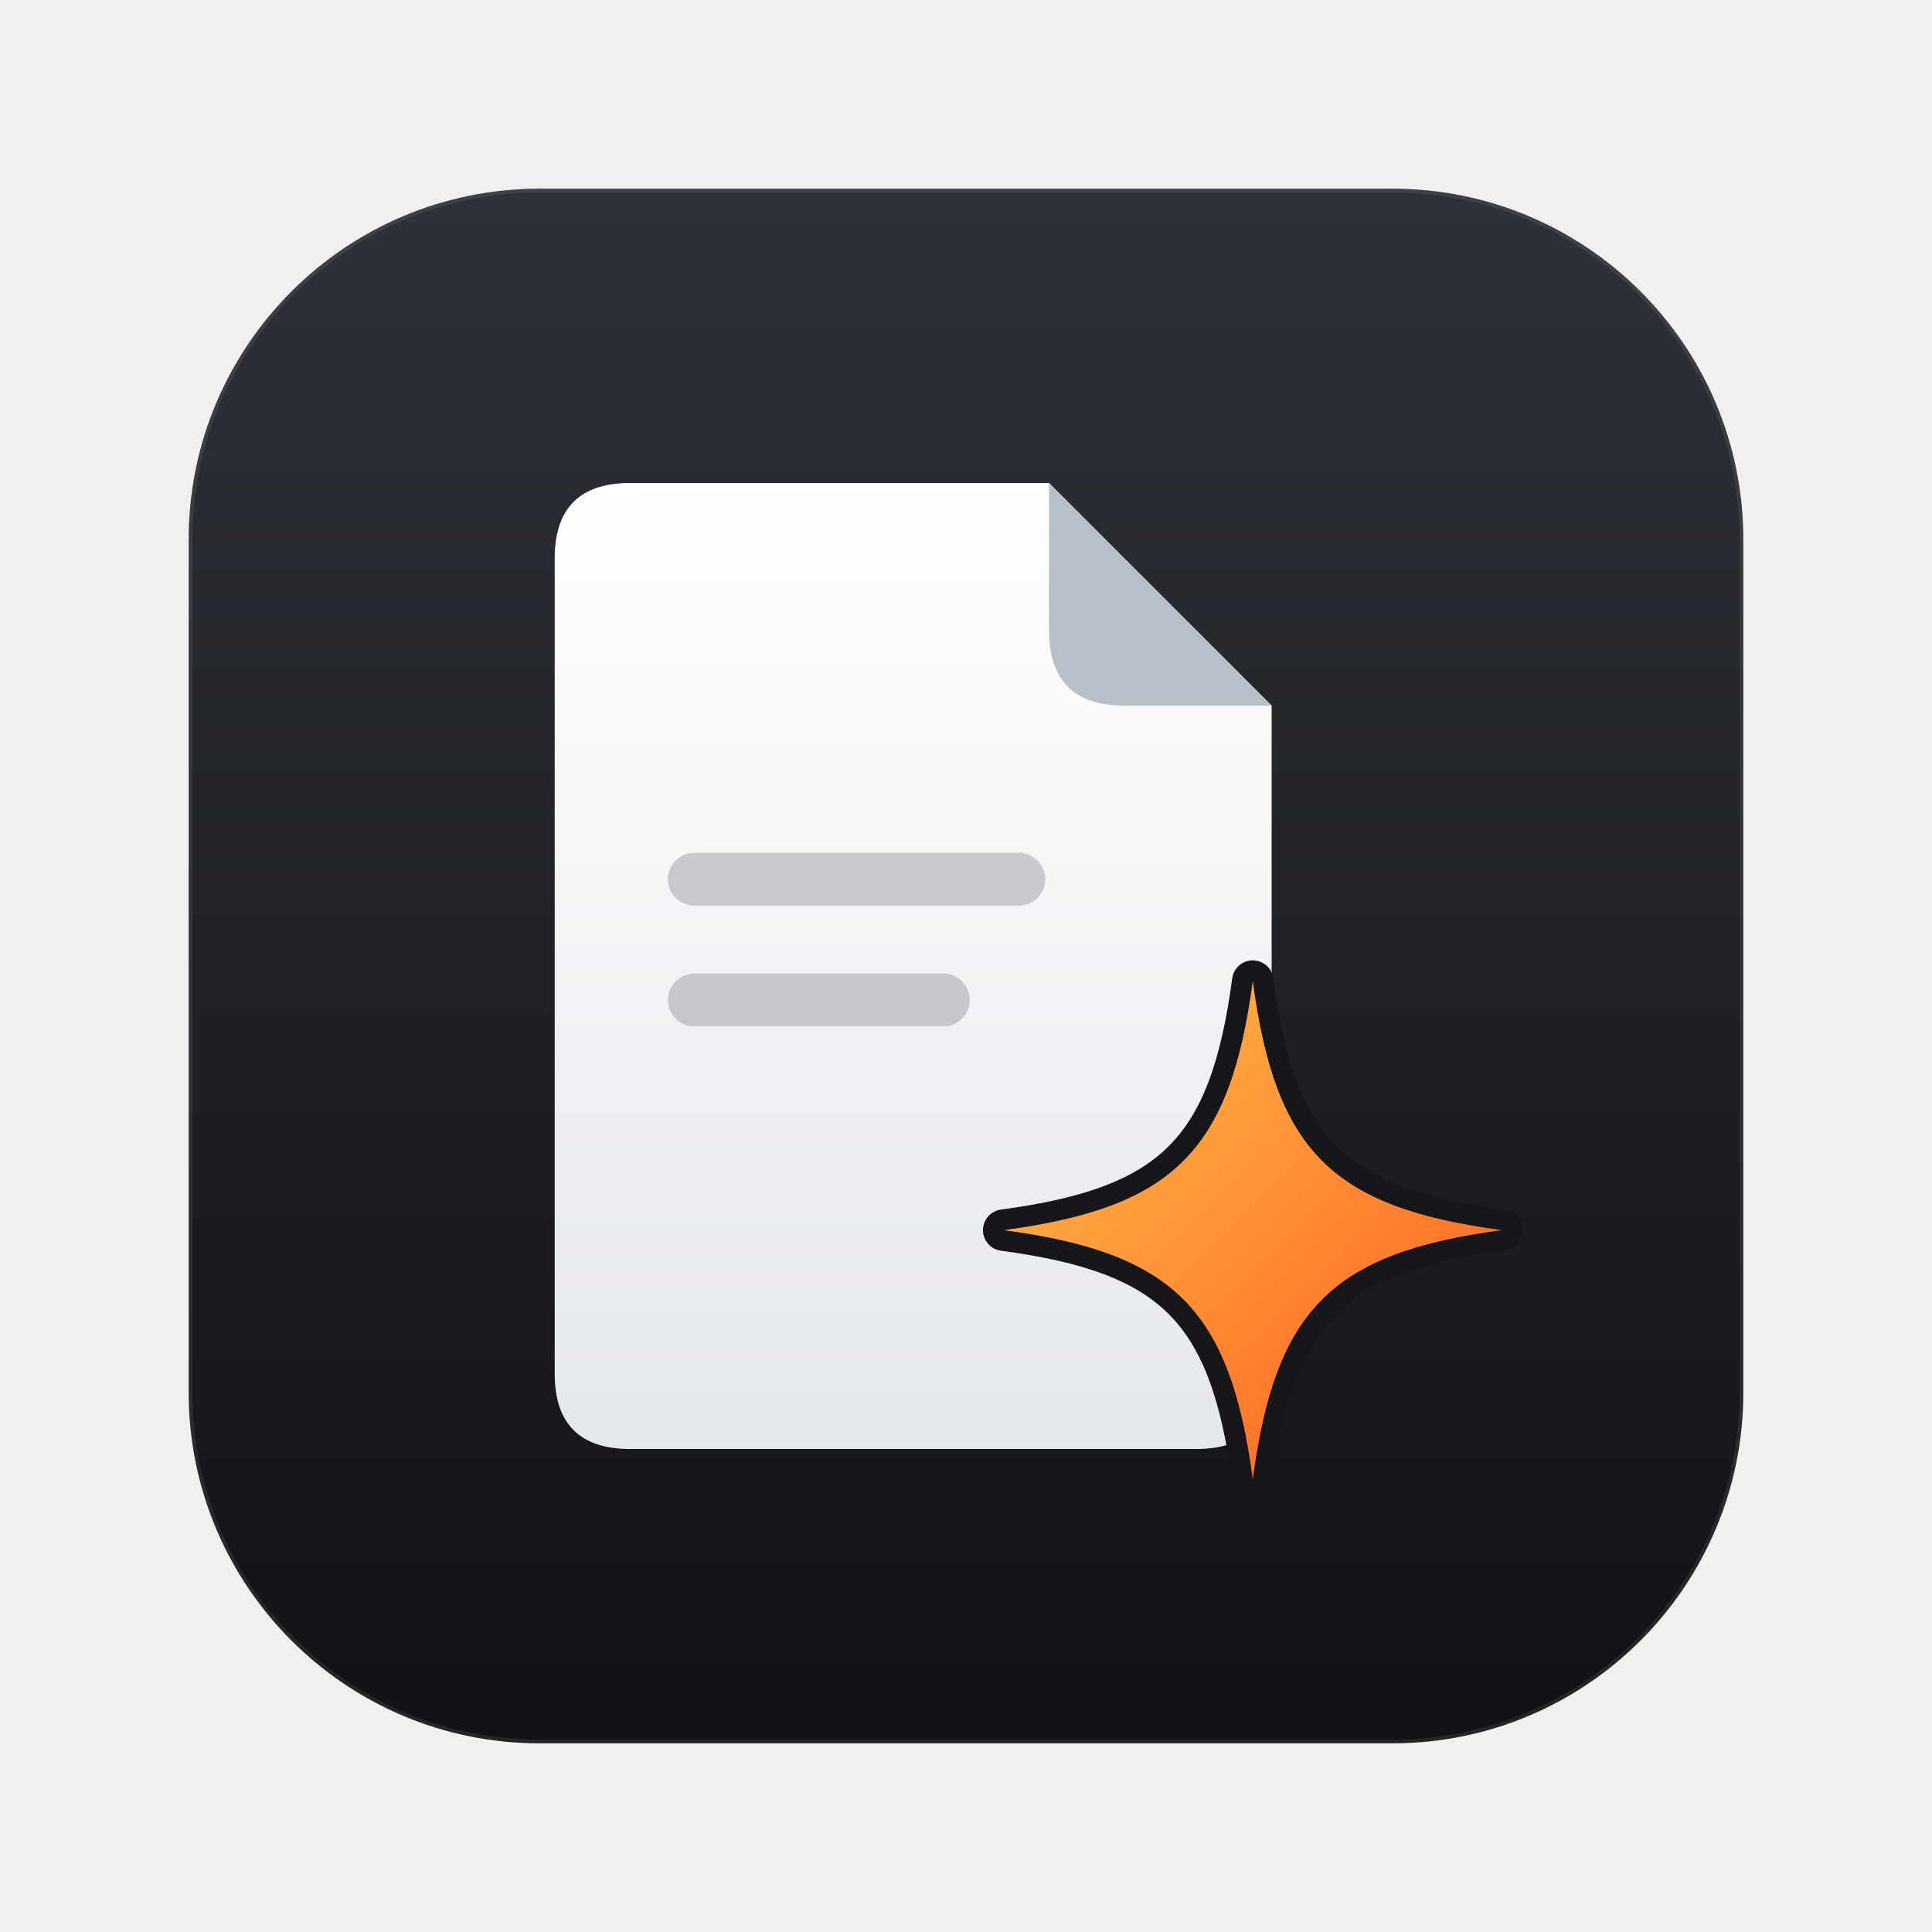
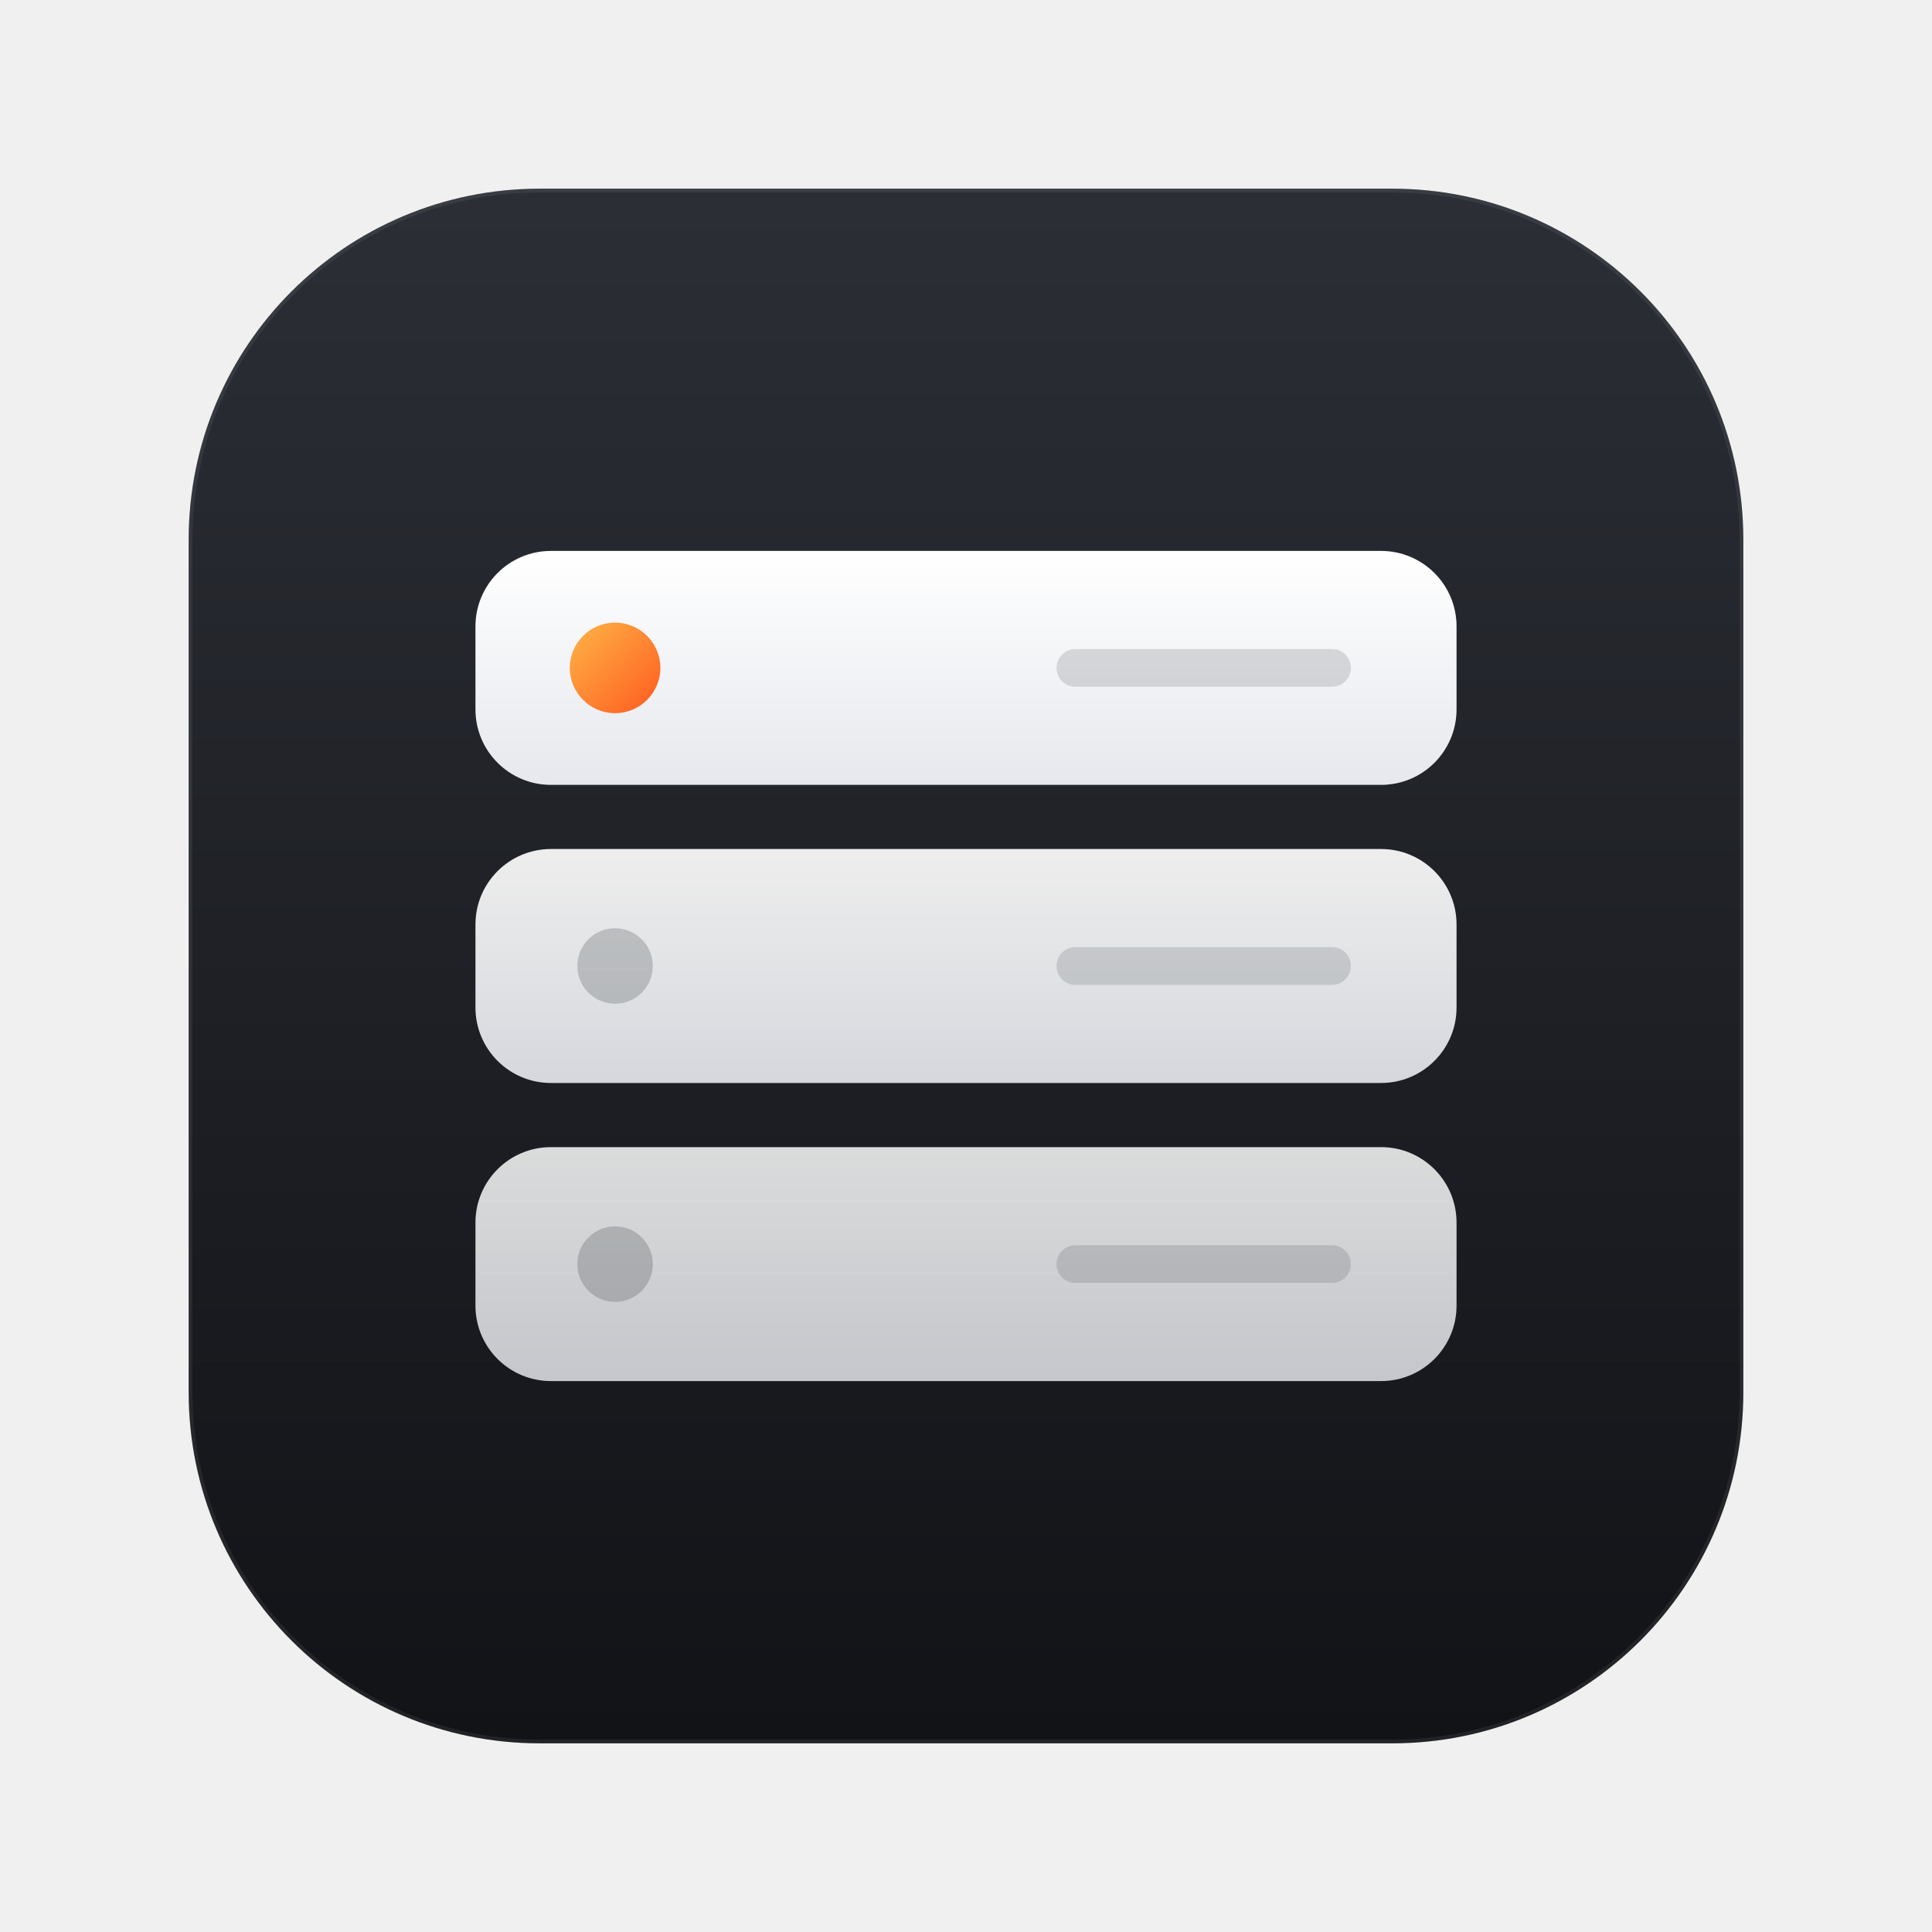
<svg xmlns="http://www.w3.org/2000/svg" width="1024" height="1024" viewBox="0 0 1024 1024">
  <defs>
    <linearGradient id="bg" x1="0" y1="0" x2="0" y2="1">
-       <stop offset="0" stop-color="#2E3138" />
-       <stop offset="1" stop-color="#111215" />
+       <stop offset="0" stop-color="#2B2E35" />
+       <stop offset="1" stop-color="#121317" />
    </linearGradient>
-     <linearGradient id="sheet" x1="0" y1="0" x2="0" y2="1">
+     <linearGradient id="unit" x1="0" y1="0" x2="0" y2="1">
      <stop offset="0" stop-color="#FFFFFF" />
-       <stop offset="1" stop-color="#E4E7EC" />
+       <stop offset="1" stop-color="#E6E8ED" />
    </linearGradient>
    <linearGradient id="ember" x1="0" y1="0" x2="1" y2="1">
-       <stop offset="0" stop-color="#FFC24A" />
+       <stop offset="0" stop-color="#FFB547" />
      <stop offset="1" stop-color="#FF5A1F" />
    </linearGradient>
  </defs>
  <rect x="100" y="100" width="824" height="824" rx="186" fill="url(#bg)" />
-   <rect x="101" y="101" width="822" height="822" rx="185" fill="none" stroke="#FFFFFF" stroke-opacity="0.08" stroke-width="2" />
-   <g transform="translate(-18 0)">
-     <path d="M352 256 H574 L692 374 V728 Q692 768 652 768 H352 Q312 768 312 728 V296 Q312 256 352 256 Z" fill="url(#sheet)" />
-     <path d="M574 256 V334 Q574 374 614 374 H692 Z" fill="#B9BFC9" />
-     <rect x="372" y="452" width="200" height="28" rx="14" fill="#2E3138" fill-opacity="0.22" />
-     <rect x="372" y="516" width="160" height="28" rx="14" fill="#2E3138" fill-opacity="0.22" />
-     <path d="M682 520 C694 610 724 640 814 652 C724 664 694 694 682 784 C670 694 640 664 550 652 C640 640 670 610 682 520 Z" fill="url(#ember)" stroke="#16171B" stroke-width="22" stroke-linejoin="round" paint-order="stroke" />
-   </g>
+   <rect x="101" y="101" width="822" height="822" rx="185" fill="none" stroke="#FFFFFF" stroke-opacity="0.07" stroke-width="2" />
+   <rect x="252" y="292" width="520" height="124" rx="40" fill="url(#unit)" />
+   <rect x="252" y="450" width="520" height="124" rx="40" fill="url(#unit)" fill-opacity="0.92" />
+   <rect x="252" y="608" width="520" height="124" rx="40" fill="url(#unit)" fill-opacity="0.84" />
+   <circle cx="326" cy="354" r="24" fill="url(#ember)" />
+   <circle cx="326" cy="512" r="20" fill="#2B2E35" fill-opacity="0.22" />
+   <circle cx="326" cy="670" r="20" fill="#2B2E35" fill-opacity="0.22" />
+   <rect x="560" y="344" width="156" height="20" rx="10" fill="#2B2E35" fill-opacity="0.16" />
+   <rect x="560" y="502" width="156" height="20" rx="10" fill="#2B2E35" fill-opacity="0.16" />
+   <rect x="560" y="660" width="156" height="20" rx="10" fill="#2B2E35" fill-opacity="0.16" />
</svg>
